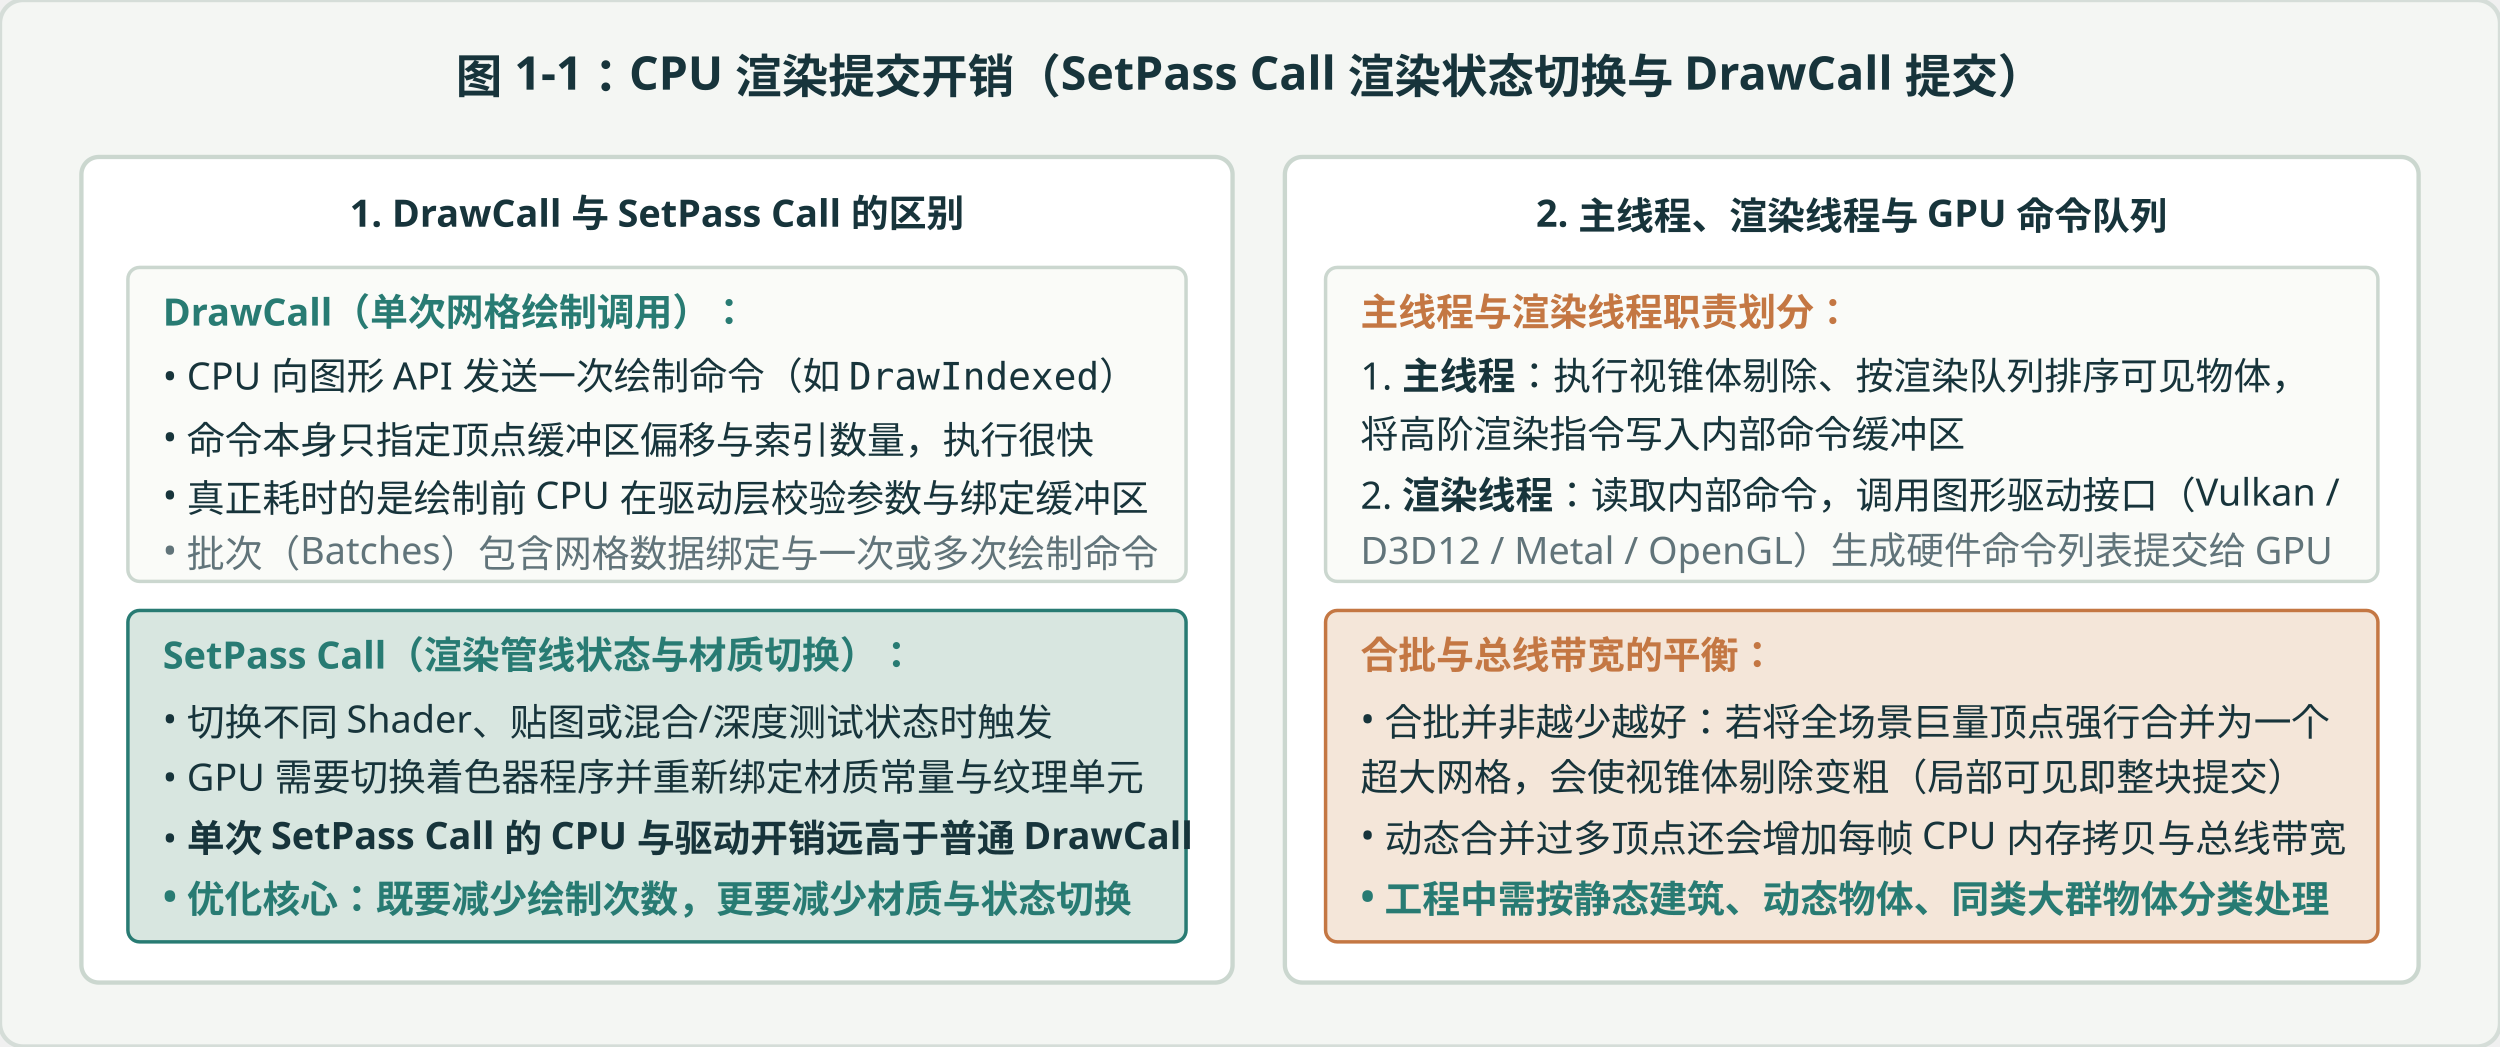
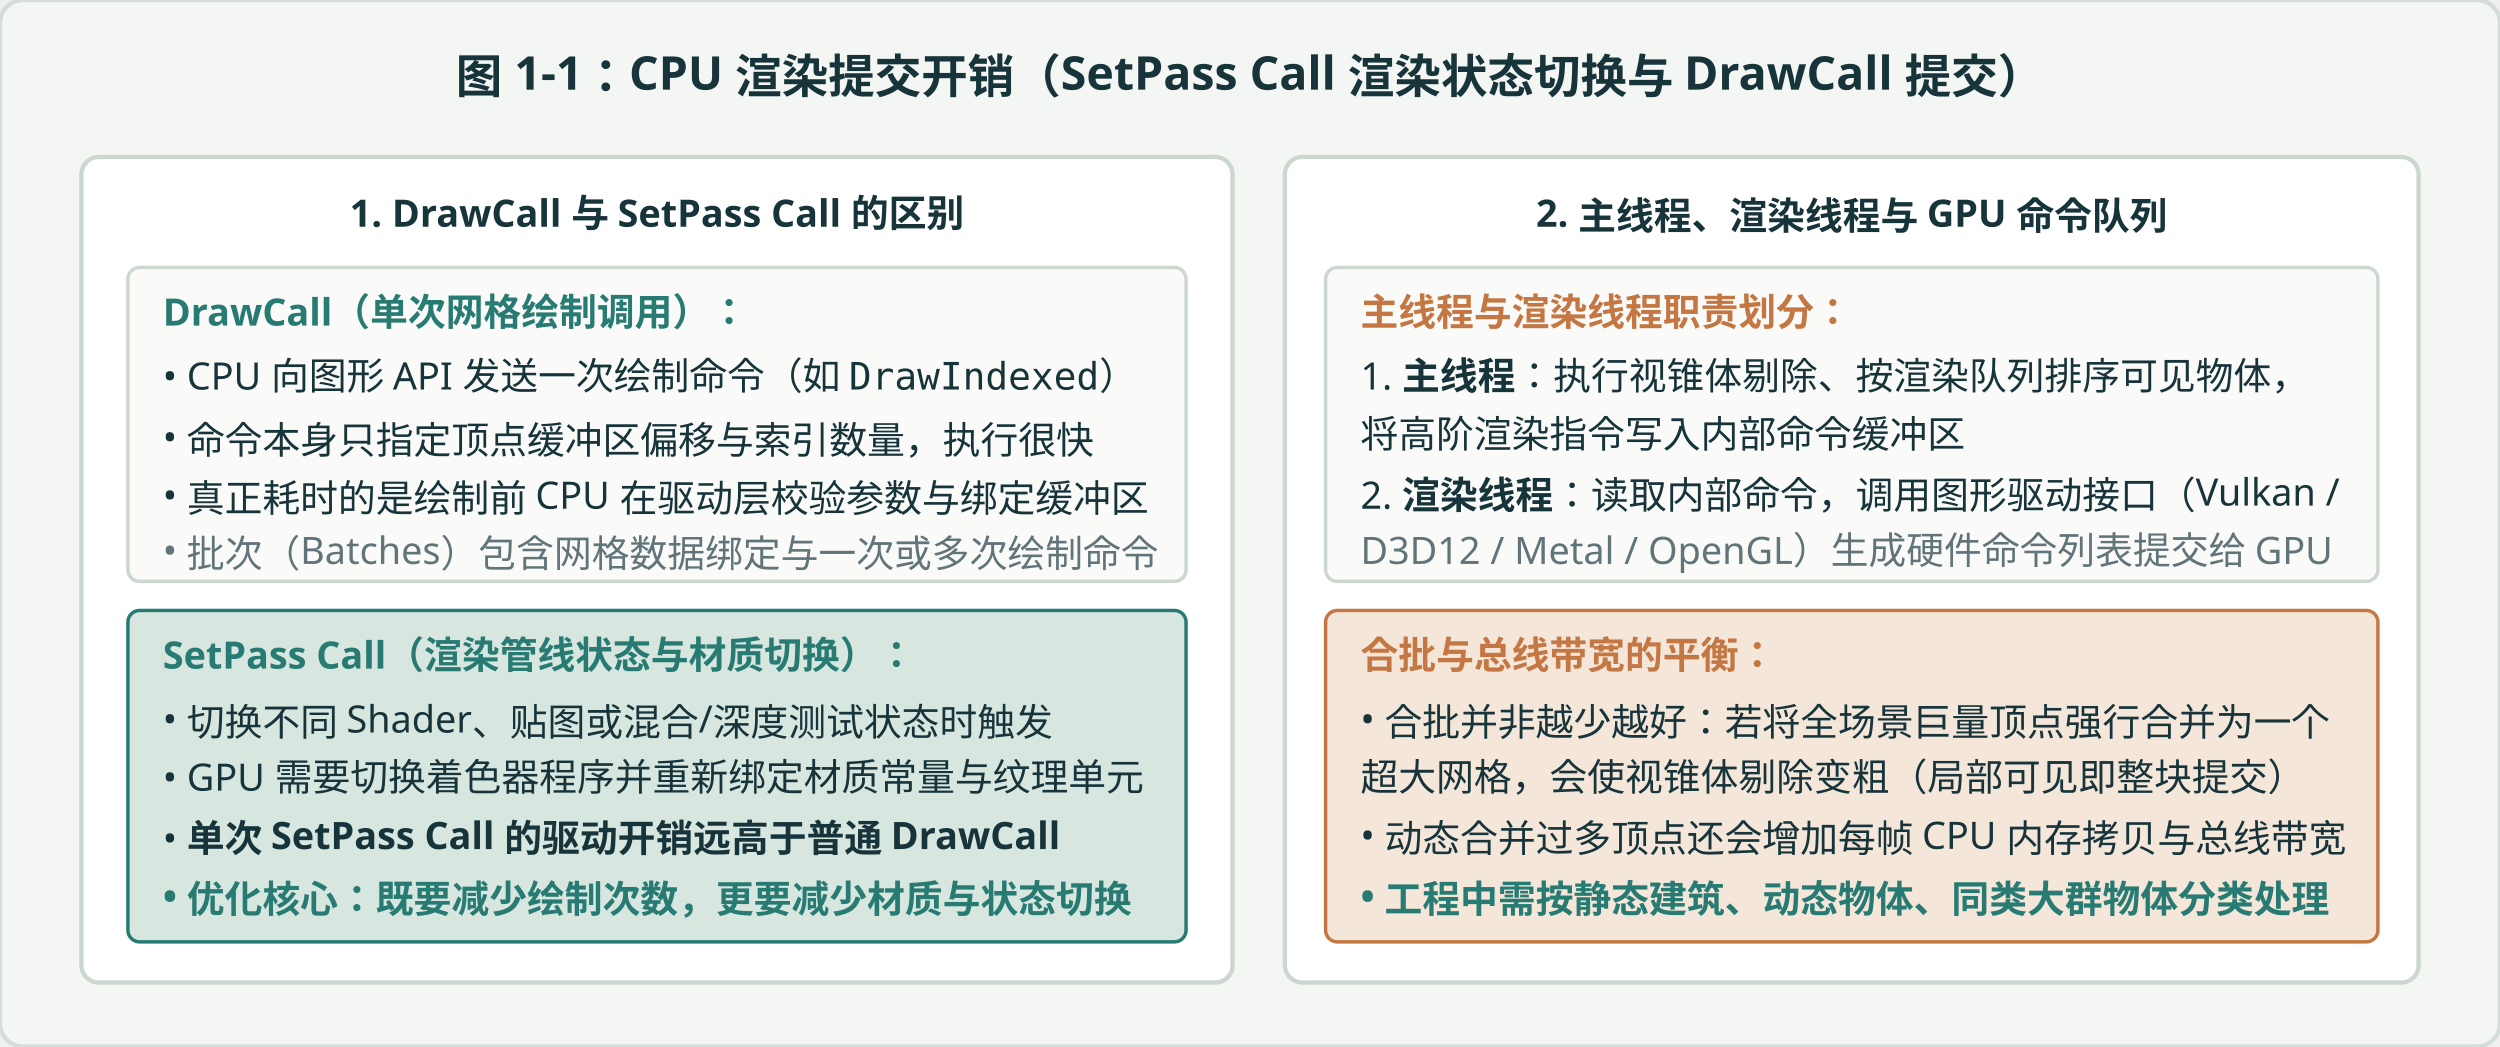
<svg xmlns="http://www.w3.org/2000/svg" viewBox="0 0 860 360" font-family="'Microsoft YaHei', 'Noto Sans SC', sans-serif">
  <rect width="860" height="360" rx="8" fill="#F4F6F3" stroke="#D5DDD8" stroke-width="1.5" />
  <text x="430" y="32" text-anchor="middle" font-size="16" font-weight="700" fill="#17343B">图 1-1：CPU 渲染提交开销（SetPass Call 渲染状态切换与 DrawCall 提交）</text>
  <rect x="28" y="54" width="396" height="284" rx="6" fill="#FFFFFF" stroke="#CBD7CF" stroke-width="1.5" />
  <text x="226" y="78" text-anchor="middle" font-size="13" font-weight="700" fill="#17343B">1. DrawCall 与 SetPass Call 的区别</text>
  <g font-size="13">
    <rect x="44" y="92" width="364" height="108" rx="4" fill="#FAFBF8" stroke="#CBD7CF" stroke-width="1.2" />
    <text x="56" y="112" fill="#287B73" font-weight="700">DrawCall（单次网格绘制调用）：</text>
    <text x="56" y="134" fill="#17343B">• CPU 向图形 API 发送一次绘制命令（如 <tspan font-family="Consolas, monospace">DrawIndexed</tspan>）</text>
    <text x="56" y="155" fill="#17343B">• 命令本身只指定顶点缓冲区偏移与索引数量，执行很快</text>
    <text x="56" y="175" fill="#17343B">• 真正耗时的是绘制前 CPU 在驱动层校验参数与绑定缓冲区</text>
    <text x="56" y="194" fill="#61747A">• 批次（Batches）包含网格数据绑定与一次或多次绘制命令</text>
    <rect x="44" y="210" width="364" height="114" rx="4" fill="#D8E6E0" stroke="#287B73" stroke-width="1.2" />
    <text x="56" y="230" fill="#287B73" font-weight="700">SetPass Call（渲染管线状态与材质切换）：</text>
    <text x="56" y="252" fill="#17343B">• 切换不同 Shader、贴图或混合/深度测试状态时触发</text>
    <text x="56" y="272" fill="#17343B">• GPU 需要切换着色器程序并重新绑定材质常量与纹理单元</text>
-     <text x="56" y="293" fill="#17343B">• <tspan font-weight="700">单次 SetPass Call 的 CPU 与驱动开销远高于普通 DrawCall</tspan>
+     <text x="56" y="293" fill="#17343B">• <tspan font-weight="700">单次 SetPass Call 的驱动开销远高于普通 DrawCall</tspan>
    </text>
    <text x="56" y="313" fill="#287B73" font-weight="700">• 优化核心：既要减少绘制次数，更要减少材质与状态切换</text>
  </g>
  <rect x="442" y="54" width="390" height="284" rx="6" fill="#FFFFFF" stroke="#CBD7CF" stroke-width="1.5" />
  <text x="637" y="78" text-anchor="middle" font-size="13" font-weight="700" fill="#17343B">2. 主线程、渲染线程与 GPU 命令队列</text>
  <g font-size="13">
    <rect x="456" y="92" width="362" height="108" rx="4" fill="#FAFBF8" stroke="#CBD7CF" stroke-width="1.2" />
    <text x="468" y="112" fill="#C47743" font-weight="700">主线程与渲染线程职责划分：</text>
    <text x="468" y="134" fill="#17343B">1. <tspan font-weight="700">主线程</tspan>：执行视锥体剔除、按渲染队列排序可见物体，</text>
    <text x="468" y="154" fill="#17343B">   将高阶渲染指令写入内部命令缓冲区</text>
    <text x="468" y="175" fill="#17343B">2. <tspan font-weight="700">渲染线程</tspan>：读取内部命令，调用图形驱动接口（Vulkan /</text>
    <text x="468" y="194" fill="#61747A">   D3D12 / Metal / OpenGL）生成硬件命令列表提交给 GPU</text>
    <rect x="456" y="210" width="362" height="114" rx="4" fill="#F4E6D9" stroke="#C47743" stroke-width="1.2" />
    <text x="468" y="230" fill="#C47743" font-weight="700">合批与总线带宽的平衡：</text>
    <text x="468" y="252" fill="#17343B">• 合批并非越少越好：若将全场景巨量顶点强行合并为一个</text>
    <text x="468" y="272" fill="#17343B">  超大网格，会使视锥体剔除变粗（局部可见即整块提交）</text>
    <text x="468" y="292" fill="#17343B">• 动态合并过多顶点还会增加每帧 CPU 内存拷贝与总线带宽</text>
    <text x="468" y="313" fill="#287B73" font-weight="700">• 工程中需按静态建筑、动态物体、同类大群物体分类处理</text>
  </g>
</svg>
